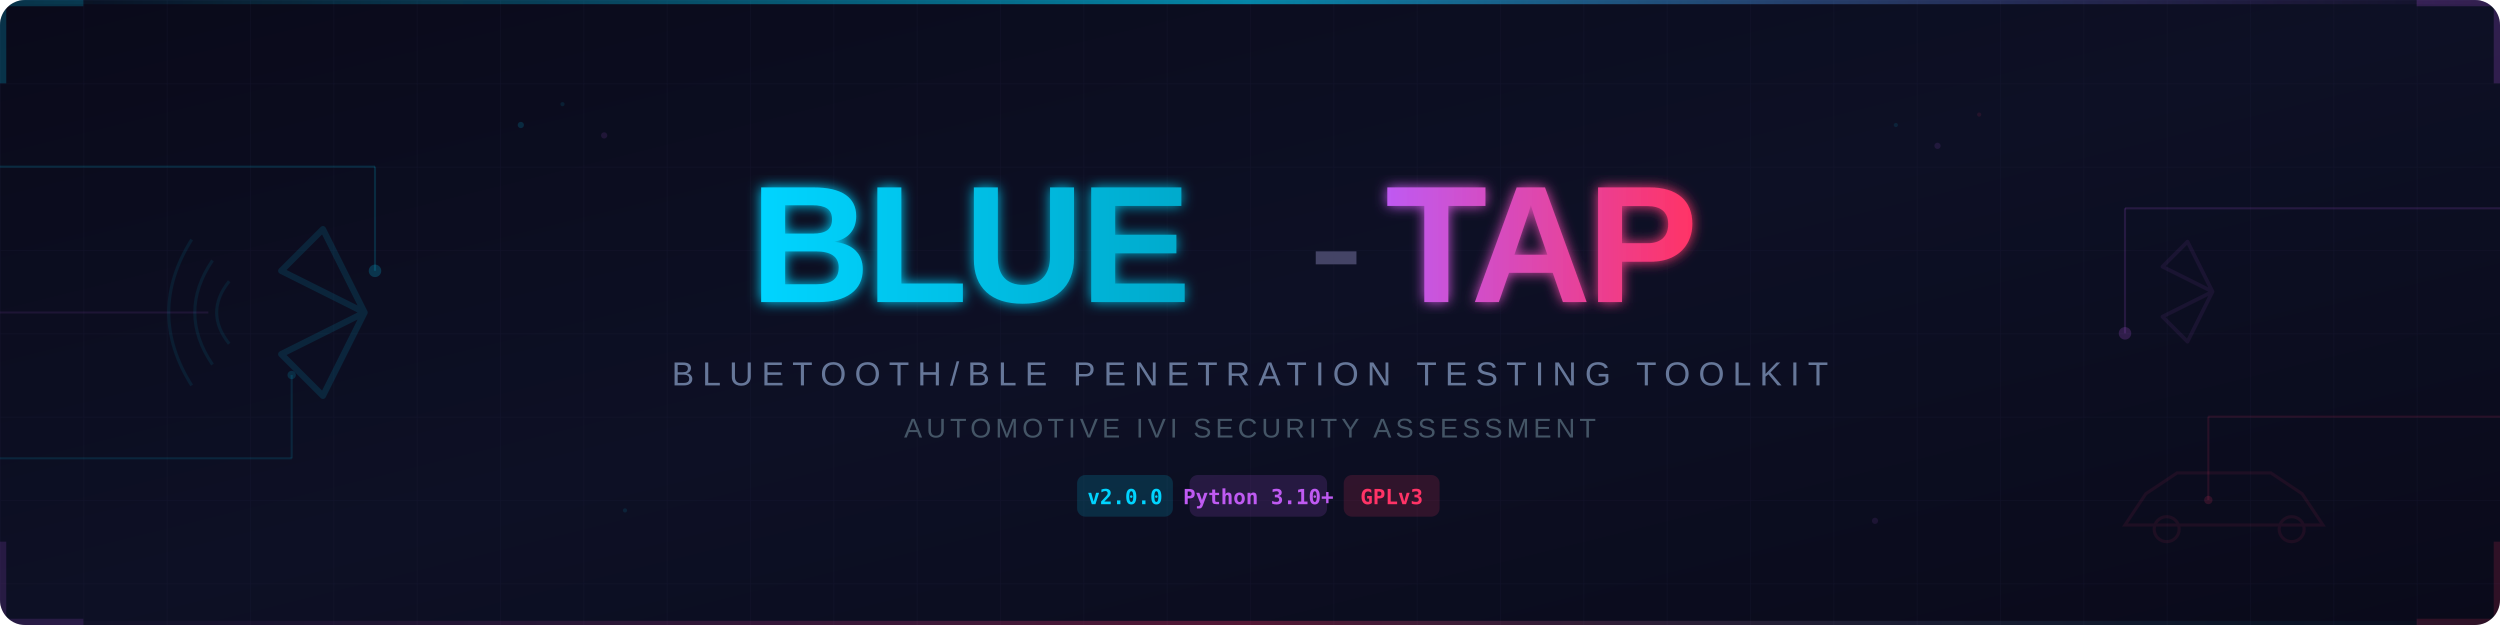
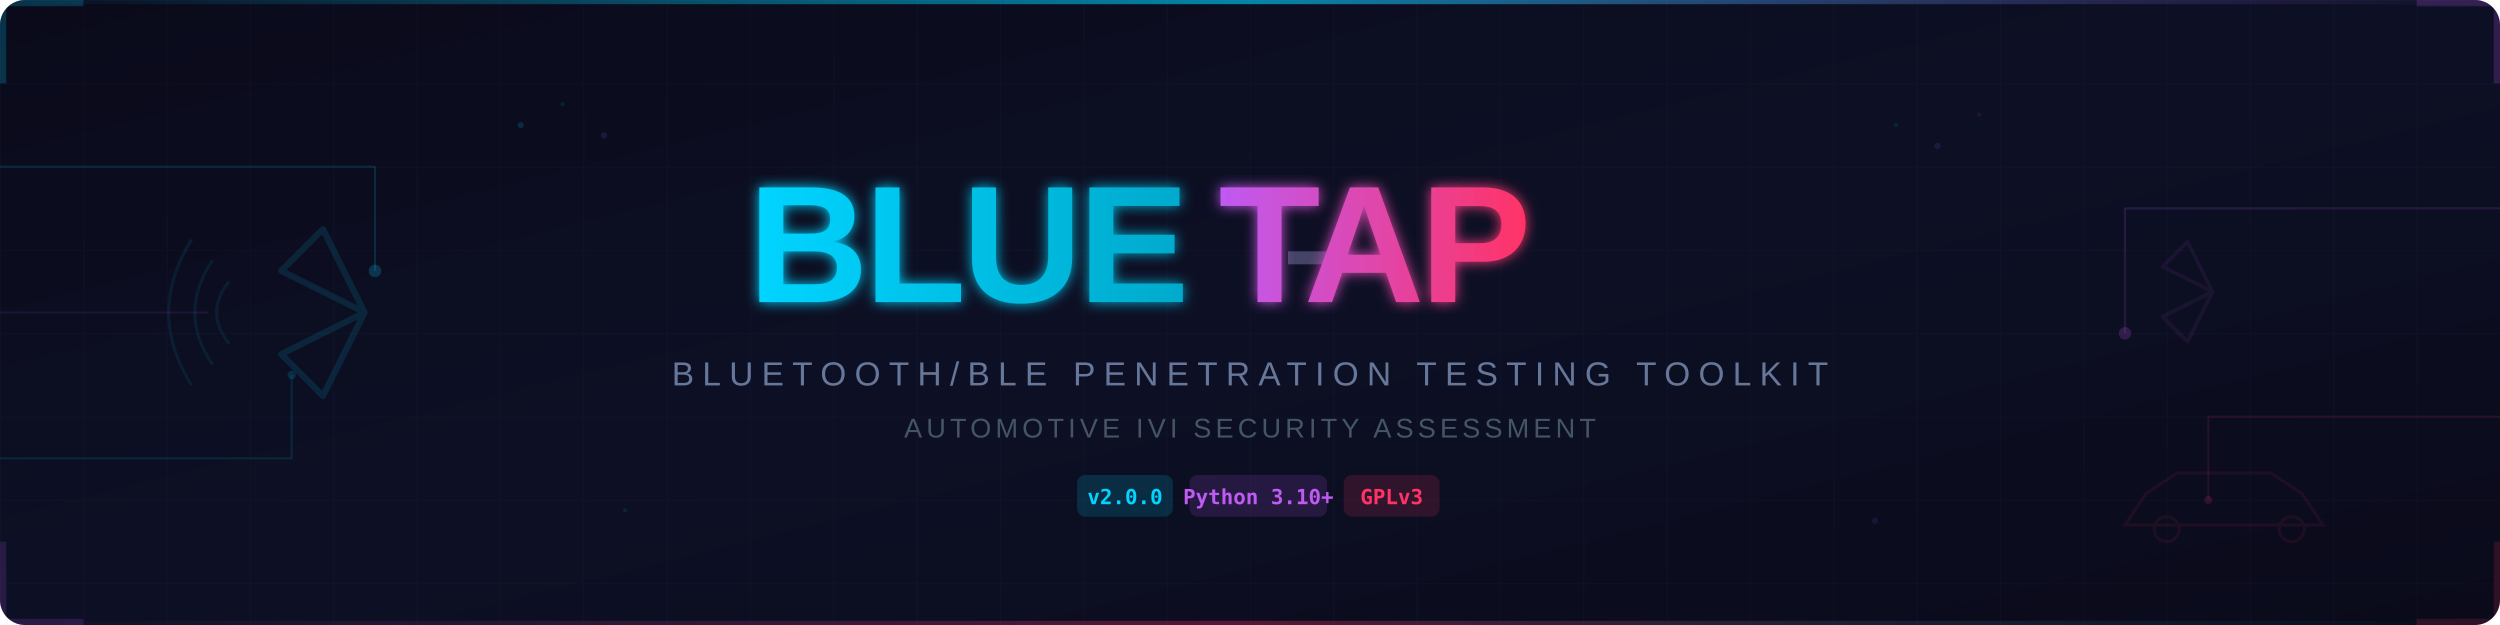
<svg xmlns="http://www.w3.org/2000/svg" width="1200" height="300" viewBox="0 0 1200 300">
  <defs>
    <linearGradient id="bg" x1="0%" y1="0%" x2="100%" y2="100%">
      <stop offset="0%" style="stop-color:#0a0a1a" />
      <stop offset="50%" style="stop-color:#0d1025" />
      <stop offset="100%" style="stop-color:#0a0a1a" />
    </linearGradient>
    <linearGradient id="blueGrad" x1="0%" y1="0%" x2="100%" y2="0%">
      <stop offset="0%" style="stop-color:#00d4ff" />
      <stop offset="100%" style="stop-color:#00aacc" />
    </linearGradient>
    <linearGradient id="tapGrad" x1="0%" y1="0%" x2="100%" y2="0%">
      <stop offset="0%" style="stop-color:#bf5af2" />
      <stop offset="100%" style="stop-color:#ff3366" />
    </linearGradient>
    <linearGradient id="lineGrad" x1="0%" y1="0%" x2="100%" y2="0%">
      <stop offset="0%" style="stop-color:#00d4ff;stop-opacity:0" />
      <stop offset="50%" style="stop-color:#00d4ff;stop-opacity:0.6" />
      <stop offset="100%" style="stop-color:#bf5af2;stop-opacity:0" />
    </linearGradient>
    <linearGradient id="lineGrad2" x1="0%" y1="0%" x2="100%" y2="0%">
      <stop offset="0%" style="stop-color:#bf5af2;stop-opacity:0" />
      <stop offset="50%" style="stop-color:#ff3366;stop-opacity:0.3" />
      <stop offset="100%" style="stop-color:#00d4ff;stop-opacity:0" />
    </linearGradient>
    <filter id="glow">
      <feGaussianBlur stdDeviation="3" result="blur" />
      <feMerge>
        <feMergeNode in="blur" />
        <feMergeNode in="SourceGraphic" />
      </feMerge>
    </filter>
    <filter id="softGlow">
      <feGaussianBlur stdDeviation="8" result="blur" />
      <feMerge>
        <feMergeNode in="blur" />
        <feMergeNode in="SourceGraphic" />
      </feMerge>
    </filter>
    <pattern id="grid" width="40" height="40" patternUnits="userSpaceOnUse">
      <path d="M 40 0 L 0 0 0 40" fill="none" stroke="#1a1a3a" stroke-width="0.5" opacity="0.4" />
    </pattern>
    <clipPath id="rounded">
      <rect width="1200" height="300" rx="12" ry="12" />
    </clipPath>
  </defs>
  <g clip-path="url(#rounded)">
    <rect width="1200" height="300" fill="url(#bg)" />
    <rect width="1200" height="300" fill="url(#grid)" />
    <line x1="0" y1="80" x2="180" y2="80" stroke="#00d4ff" stroke-width="1" opacity="0.15" />
    <line x1="180" y1="80" x2="180" y2="130" stroke="#00d4ff" stroke-width="1" opacity="0.15" />
    <circle cx="180" cy="130" r="3" fill="#00d4ff" opacity="0.2" />
    <line x1="0" y1="220" x2="140" y2="220" stroke="#00d4ff" stroke-width="1" opacity="0.12" />
    <line x1="140" y1="220" x2="140" y2="180" stroke="#00d4ff" stroke-width="1" opacity="0.12" />
    <circle cx="140" cy="180" r="2" fill="#00d4ff" opacity="0.15" />
    <line x1="0" y1="150" x2="100" y2="150" stroke="#bf5af2" stroke-width="1" opacity="0.1" />
    <line x1="1200" y1="100" x2="1020" y2="100" stroke="#bf5af2" stroke-width="1" opacity="0.15" />
    <line x1="1020" y1="100" x2="1020" y2="160" stroke="#bf5af2" stroke-width="1" opacity="0.15" />
    <circle cx="1020" cy="160" r="3" fill="#bf5af2" opacity="0.2" />
    <line x1="1200" y1="200" x2="1060" y2="200" stroke="#ff3366" stroke-width="1" opacity="0.12" />
    <line x1="1060" y1="200" x2="1060" y2="240" stroke="#ff3366" stroke-width="1" opacity="0.12" />
    <circle cx="1060" cy="240" r="2" fill="#ff3366" opacity="0.15" />
    <rect x="0" y="0" width="1200" height="2" fill="url(#lineGrad)" />
    <rect x="0" y="298" width="1200" height="2" fill="url(#lineGrad2)" />
    <g transform="translate(155, 150)" opacity="0.12">
      <path d="M 0,-40 L 20,0 L 0,40 M 0,-40 L -20,-20 L 20,0 L -20,20 L 0,40" fill="none" stroke="#00d4ff" stroke-width="3" stroke-linecap="round" stroke-linejoin="round" />
    </g>
    <g transform="translate(1050, 140) scale(0.6)" opacity="0.08">
      <path d="M 0,-40 L 20,0 L 0,40 M 0,-40 L -20,-20 L 20,0 L -20,20 L 0,40" fill="none" stroke="#bf5af2" stroke-width="3" stroke-linecap="round" stroke-linejoin="round" />
    </g>
    <g transform="translate(1080, 252)" opacity="0.08">
      <path d="M-60,0 L-50,-15 L-35,-25 L10,-25 L25,-15 L35,0 Z" fill="none" stroke="#ff3366" stroke-width="1.5" />
      <circle cx="-40" cy="2" r="6" fill="none" stroke="#ff3366" stroke-width="1.5" />
      <circle cx="20" cy="2" r="6" fill="none" stroke="#ff3366" stroke-width="1.5" />
    </g>
    <g transform="translate(110, 150)" opacity="0.08">
      <path d="M0,-15 Q-12,0 0,15" fill="none" stroke="#00d4ff" stroke-width="1.5" />
      <path d="M-8,-25 Q-25,0 -8,25" fill="none" stroke="#00d4ff" stroke-width="1.5" />
      <path d="M-18,-35 Q-40,0 -18,35" fill="none" stroke="#00d4ff" stroke-width="1.5" />
    </g>
-     <text x="360" y="145" font-family="'Segoe UI', 'SF Pro Display', 'Helvetica Neue', Arial, sans-serif" font-size="80" font-weight="800" letter-spacing="-2" fill="url(#blueGrad)" filter="url(#glow)">
-       BLUE
-     </text>
-     <text x="628" y="145" font-family="'Segoe UI', 'SF Pro Display', 'Helvetica Neue', Arial, sans-serif" font-size="80" font-weight="300" fill="#444466">
-       -
-     </text>
-     <text x="665" y="145" font-family="'Segoe UI', 'SF Pro Display', 'Helvetica Neue', Arial, sans-serif" font-size="80" font-weight="800" letter-spacing="-2" fill="url(#tapGrad)" filter="url(#glow)">
-       TAP
-     </text>
+     <g text-anchor="middle" transform="translate(600, 145)">
+       <text x="-135" font-family="'Segoe UI', 'SF Pro Display', 'Helvetica Neue', Arial, sans-serif" font-size="80" font-weight="800" letter-spacing="-2" fill="url(#blueGrad)" filter="url(#glow)">BLUE</text>
+       <text x="28" font-family="'Segoe UI', 'SF Pro Display', 'Helvetica Neue', Arial, sans-serif" font-size="80" font-weight="300" fill="#444466" text-anchor="middle">-</text>
+       <text x="135" font-family="'Segoe UI', 'SF Pro Display', 'Helvetica Neue', Arial, sans-serif" font-size="80" font-weight="800" letter-spacing="-2" fill="url(#tapGrad)" filter="url(#glow)" text-anchor="end">TAP</text>
+     </g>
    <text x="600" y="185" font-family="'Segoe UI', 'SF Pro Display', 'Helvetica Neue', Arial, sans-serif" font-size="16" font-weight="400" fill="#667799" text-anchor="middle" letter-spacing="4">
      BLUETOOTH/BLE PENETRATION TESTING TOOLKIT
    </text>
    <text x="600" y="210" font-family="'Segoe UI', 'SF Pro Display', 'Helvetica Neue', Arial, sans-serif" font-size="13" font-weight="400" fill="#445566" text-anchor="middle" letter-spacing="2">
      AUTOMOTIVE IVI SECURITY ASSESSMENT
    </text>
    <g transform="translate(517, 228)">
      <rect x="0" y="0" width="46" height="20" rx="4" fill="#00d4ff" opacity="0.15" />
      <text x="23" y="14" font-family="'SF Mono', 'Fira Code', 'Consolas', monospace" font-size="10" font-weight="600" fill="#00d4ff" text-anchor="middle">v2.0.0</text>
    </g>
    <g transform="translate(571, 228)">
      <rect x="0" y="0" width="66" height="20" rx="4" fill="#bf5af2" opacity="0.15" />
      <text x="33" y="14" font-family="'SF Mono', 'Fira Code', 'Consolas', monospace" font-size="10" font-weight="600" fill="#bf5af2" text-anchor="middle">Python 3.10+</text>
    </g>
    <g transform="translate(645, 228)">
      <rect x="0" y="0" width="46" height="20" rx="4" fill="#ff3366" opacity="0.15" />
      <text x="23" y="14" font-family="'SF Mono', 'Fira Code', 'Consolas', monospace" font-size="10" font-weight="600" fill="#ff3366" text-anchor="middle">GPLv3</text>
    </g>
    <circle cx="250" cy="60" r="1.5" fill="#00d4ff" opacity="0.15" />
    <circle cx="270" cy="50" r="1" fill="#00d4ff" opacity="0.1" />
    <circle cx="290" cy="65" r="1.5" fill="#bf5af2" opacity="0.12" />
    <circle cx="930" cy="70" r="1.5" fill="#bf5af2" opacity="0.12" />
    <circle cx="950" cy="55" r="1" fill="#ff3366" opacity="0.1" />
    <circle cx="910" cy="60" r="1" fill="#00d4ff" opacity="0.1" />
    <circle cx="300" cy="245" r="1" fill="#00d4ff" opacity="0.1" />
    <circle cx="900" cy="250" r="1.5" fill="#bf5af2" opacity="0.1" />
    <path d="M0,0 L40,0 L40,3 L3,3 L3,40 L0,40 Z" fill="#00d4ff" opacity="0.2" />
    <path d="M1200,0 L1160,0 L1160,3 L1197,3 L1197,40 L1200,40 Z" fill="#bf5af2" opacity="0.2" />
    <path d="M0,300 L40,300 L40,297 L3,297 L3,260 L0,260 Z" fill="#bf5af2" opacity="0.15" />
    <path d="M1200,300 L1160,300 L1160,297 L1197,297 L1197,260 L1200,260 Z" fill="#ff3366" opacity="0.15" />
  </g>
</svg>
